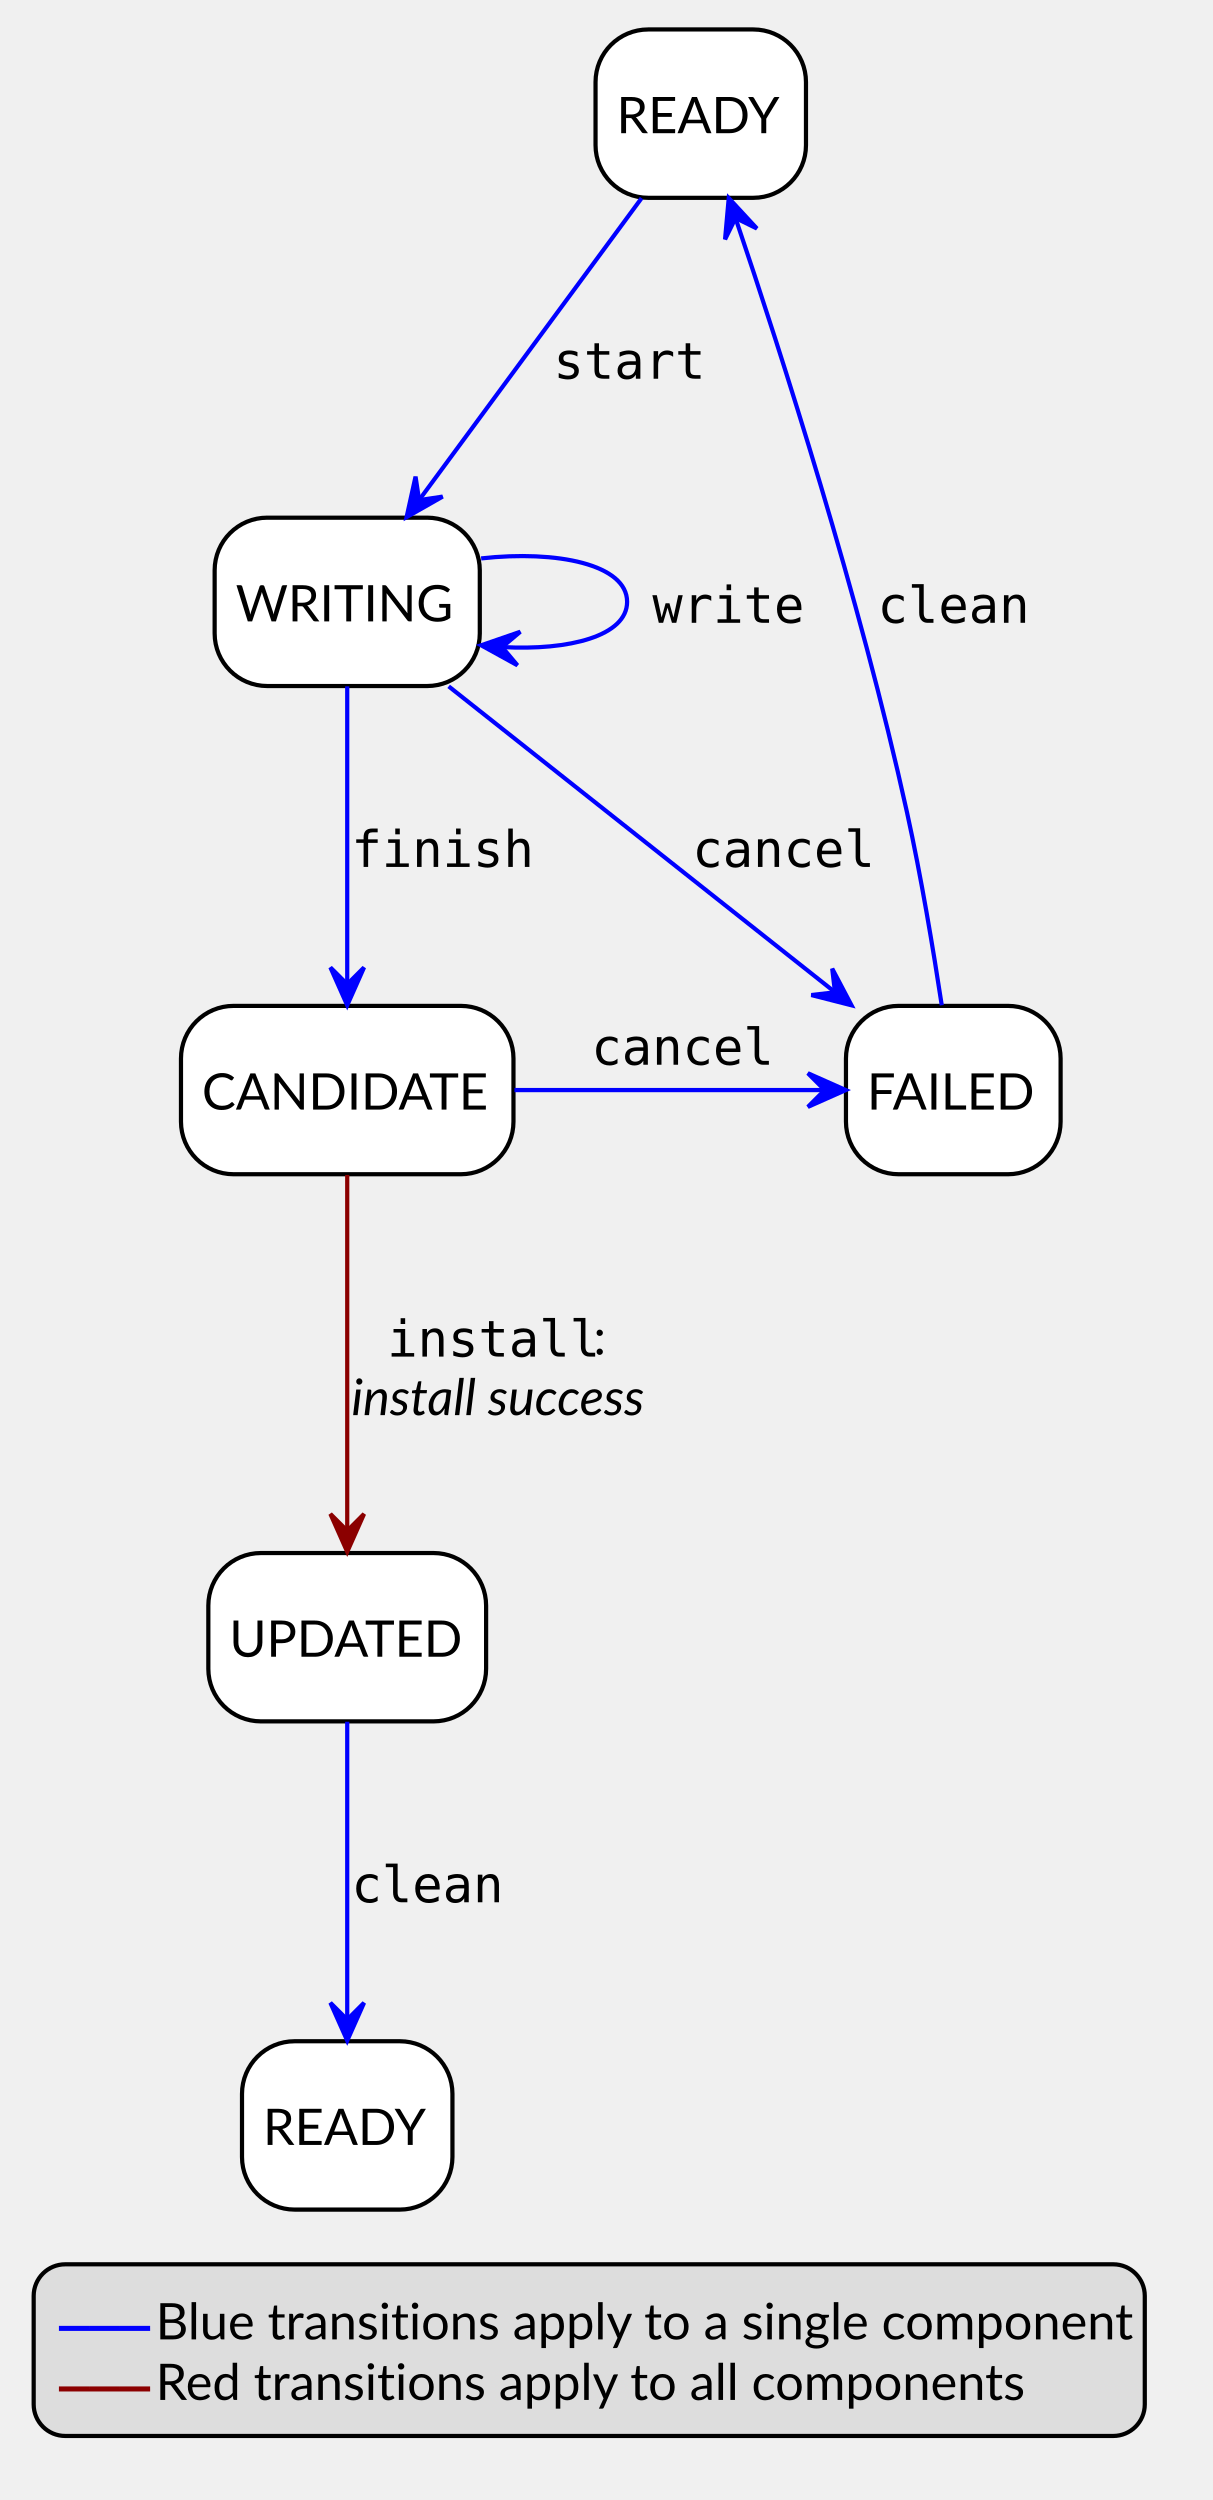
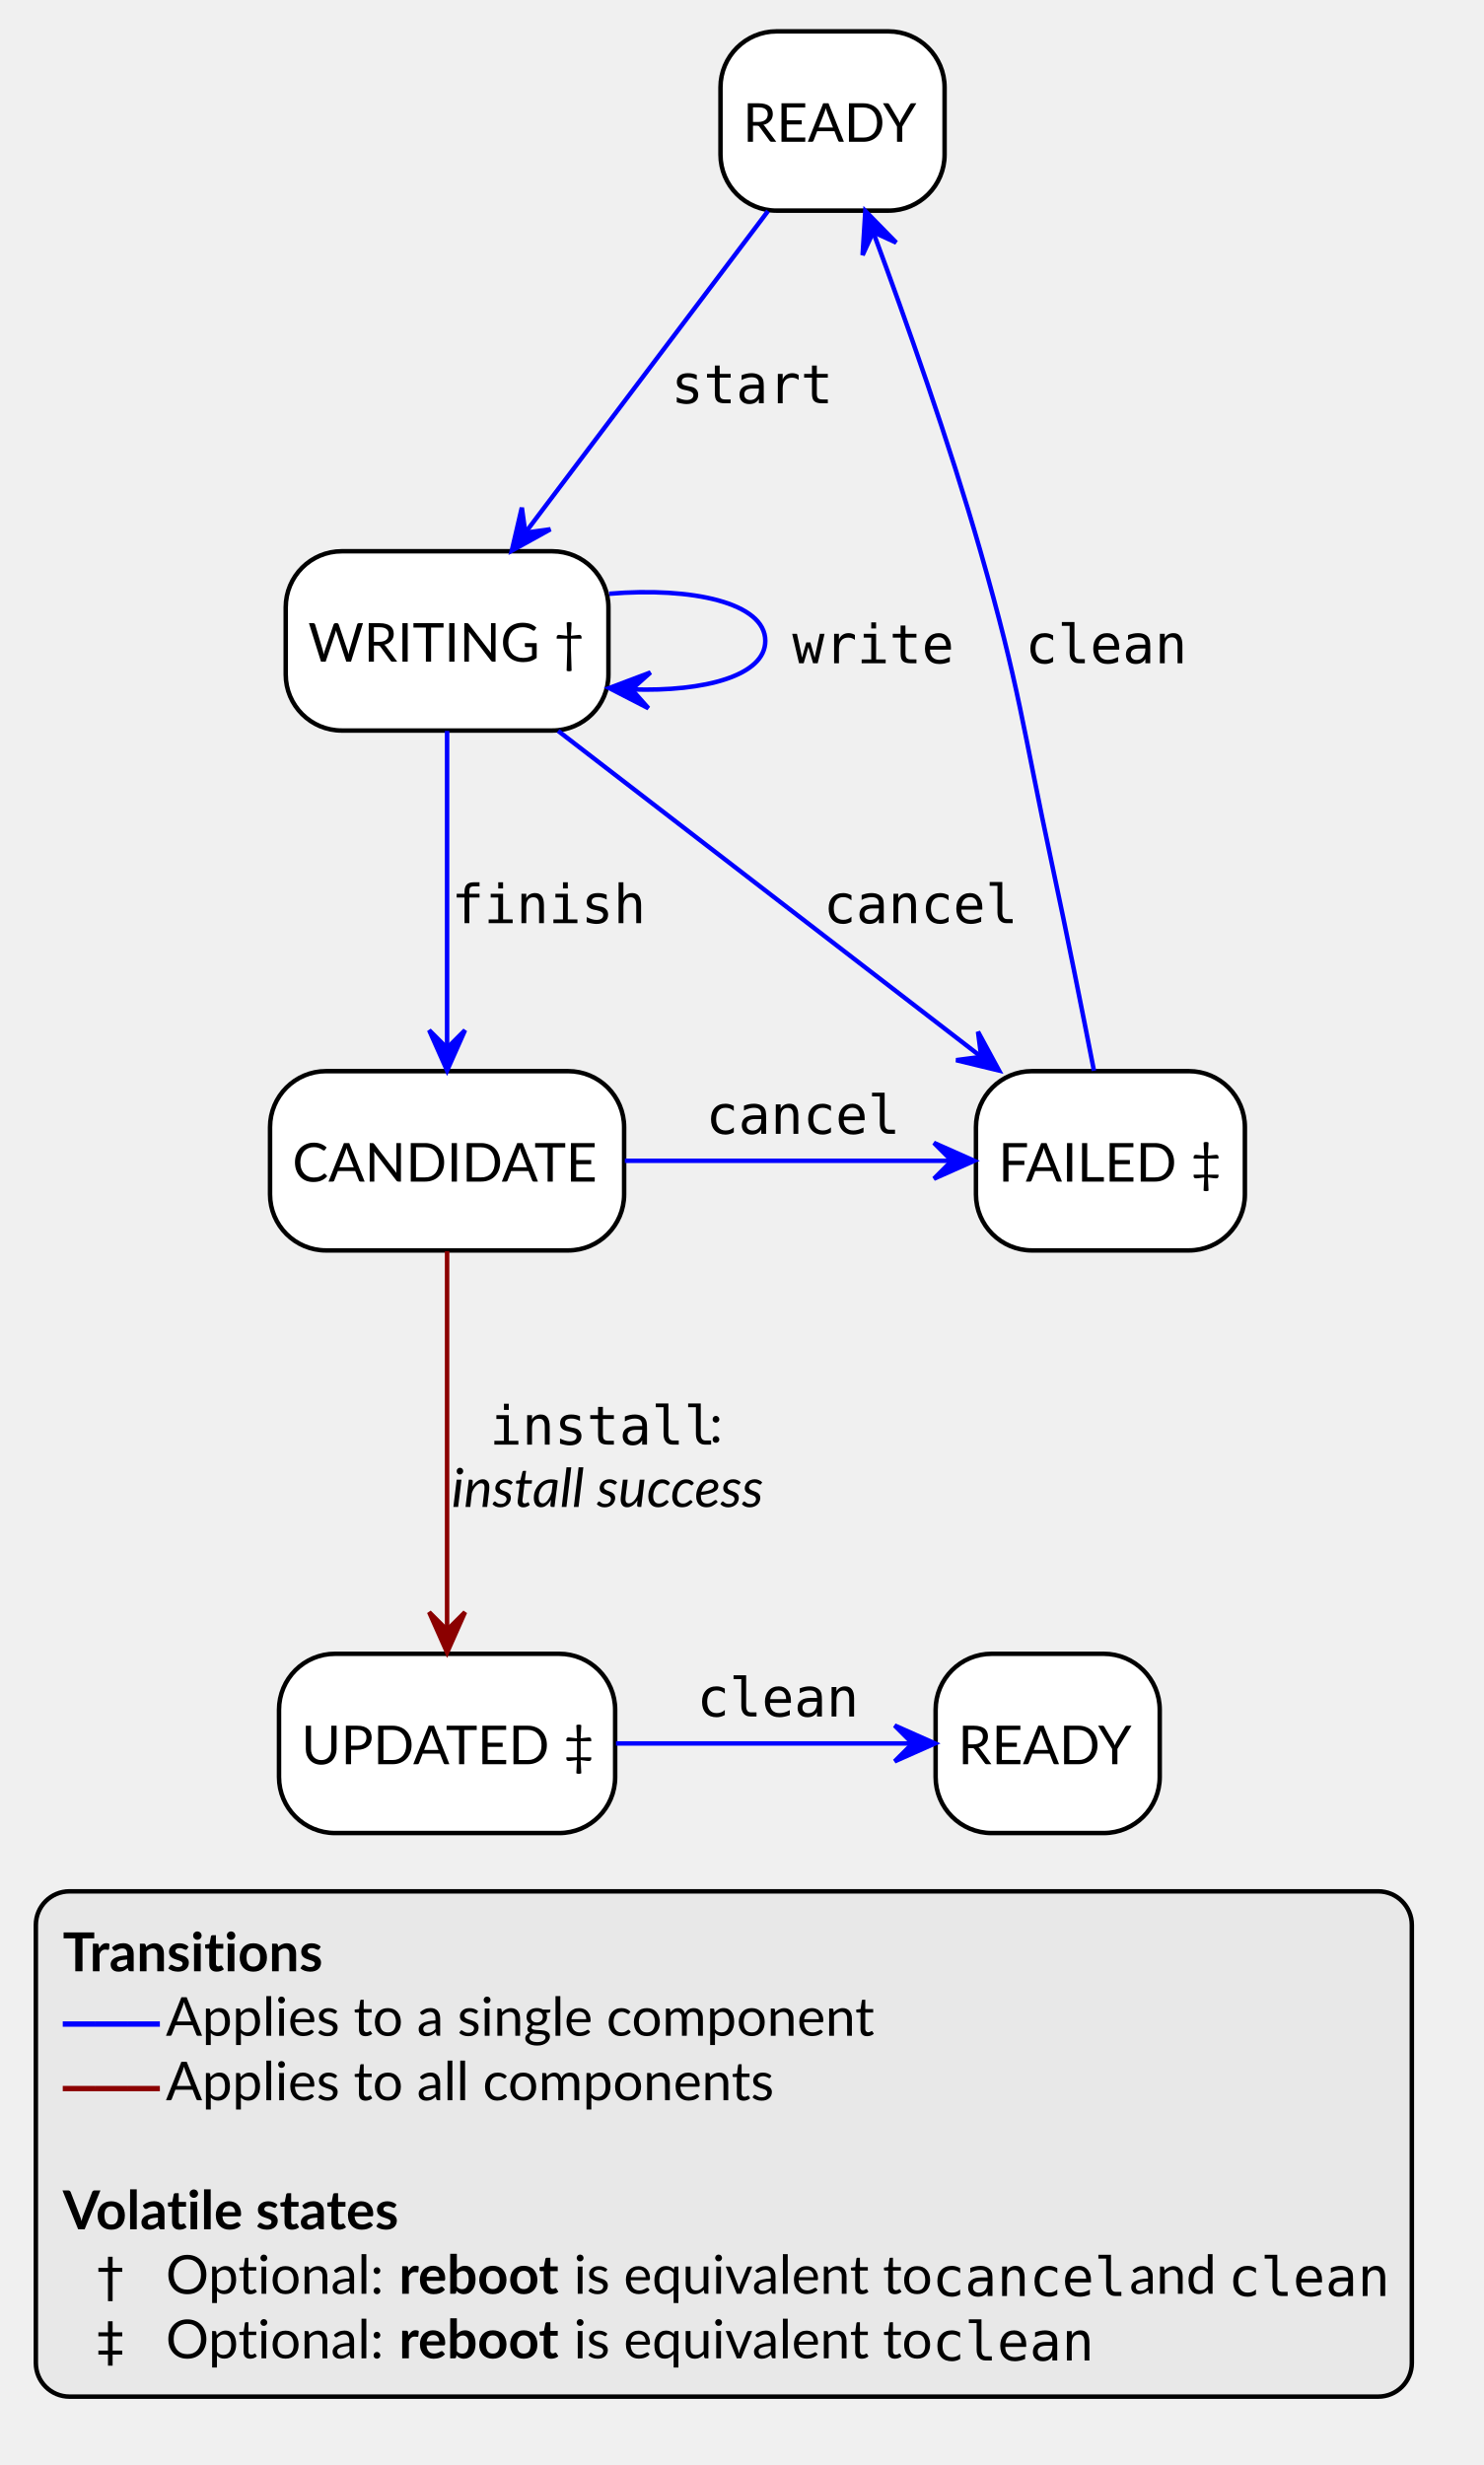
- <svg xmlns="http://www.w3.org/2000/svg" contentStyleType="text/css" height="594px" preserveAspectRatio="none" style="width:288px;height:594px;background:#FFFFFF;" version="1.1" viewBox="0 0 288 594" width="288px" zoomAndPan="magnify">
+ <svg xmlns="http://www.w3.org/2000/svg" contentStyleType="text/css" height="550px" preserveAspectRatio="none" style="width:331px;height:550px;background:#FFFFFF55;" version="1.1" viewBox="0 0 331 550" width="331px" zoomAndPan="magnify">
  <defs />
  <g>
-     <rect fill="#FFFFFF" height="40" rx="12.5" ry="12.5" style="stroke:#000000;stroke-width:1.0;" width="50" x="141.5" y="7" />
-     <text fill="#000000" font-family="Lato,sans-serif" font-size="12" lengthAdjust="spacing" textLength="40" x="146.5" y="31.641">READY</text>
-     <rect fill="#FFFFFF" height="40" rx="12.5" ry="12.5" style="stroke:#000000;stroke-width:1.0;" width="63" x="51" y="123" />
-     <text fill="#000000" font-family="Lato,sans-serif" font-size="12" lengthAdjust="spacing" textLength="53" x="56" y="147.641">WRITING</text>
-     <rect fill="#FFFFFF" height="40" rx="12.5" ry="12.5" style="stroke:#000000;stroke-width:1.0;" width="79" x="43" y="239" />
-     <text fill="#000000" font-family="Lato,sans-serif" font-size="12" lengthAdjust="spacing" textLength="69" x="48" y="263.641">CANDIDATE</text>
-     <rect fill="#FFFFFF" height="40" rx="12.5" ry="12.5" style="stroke:#000000;stroke-width:1.0;" width="51" x="201" y="239" />
-     <text fill="#000000" font-family="Lato,sans-serif" font-size="12" lengthAdjust="spacing" textLength="41" x="206" y="263.641">FAILED</text>
-     <rect fill="#FFFFFF" height="40" rx="12.5" ry="12.5" style="stroke:#000000;stroke-width:1.0;" width="66" x="49.5" y="369" />
-     <text fill="#000000" font-family="Lato,sans-serif" font-size="12" lengthAdjust="spacing" textLength="56" x="54.5" y="393.641">UPDATED</text>
-     <rect fill="#FFFFFF" height="40" rx="12.5" ry="12.5" style="stroke:#000000;stroke-width:1.0;" width="50" x="57.5" y="485" />
-     <text fill="#000000" font-family="Lato,sans-serif" font-size="12" lengthAdjust="spacing" textLength="40" x="62.5" y="509.641">READY</text>
+     <rect fill="#FFFFFF" height="40" rx="12.5" ry="12.5" style="stroke:#000000;stroke-width:1.0;" width="50" x="160.75" y="7" />
+     <text fill="#000000" font-family="Lato,sans-serif" font-size="12" lengthAdjust="spacing" textLength="40" x="165.75" y="31.641">READY</text>
+     <rect fill="#FFFFFF" height="40" rx="12.5" ry="12.5" style="stroke:#000000;stroke-width:1.0;" width="72" x="63.75" y="123" />
+     <text fill="#000000" font-family="Lato,sans-serif" font-size="12" lengthAdjust="spacing" textLength="62" x="68.75" y="147.641">WRITING †</text>
+     <rect fill="#FFFFFF" height="40" rx="12.5" ry="12.5" style="stroke:#000000;stroke-width:1.0;" width="79" x="60.25" y="239" />
+     <text fill="#000000" font-family="Lato,sans-serif" font-size="12" lengthAdjust="spacing" textLength="69" x="65.25" y="263.641">CANDIDATE</text>
+     <rect fill="#FFFFFF" height="40" rx="12.5" ry="12.5" style="stroke:#000000;stroke-width:1.0;" width="60" x="217.75" y="239" />
+     <text fill="#000000" font-family="Lato,sans-serif" font-size="12" lengthAdjust="spacing" textLength="50" x="222.75" y="263.641">FAILED ‡</text>
+     <rect fill="#FFFFFF" height="40" rx="12.5" ry="12.5" style="stroke:#000000;stroke-width:1.0;" width="75" x="62.25" y="369" />
+     <text fill="#000000" font-family="Lato,sans-serif" font-size="12" lengthAdjust="spacing" textLength="65" x="67.25" y="393.641">UPDATED ‡</text>
+     <rect fill="#FFFFFF" height="40" rx="12.5" ry="12.5" style="stroke:#000000;stroke-width:1.0;" width="50" x="208.75" y="369" />
+     <text fill="#000000" font-family="Lato,sans-serif" font-size="12" lengthAdjust="spacing" textLength="40" x="213.75" y="393.641">READY</text>
    <g id="link_Start_Writing">
-       <path d="M152.44,47.08 C137.9,66.81 115.19,97.63 99.62,118.76 " fill="none" id="Start-to-Writing" style="stroke:#0000FF;stroke-width:1.0;" />
-       <polygon fill="#0000FF" points="96.61,122.86,105.171,117.991,99.578,118.836,98.733,113.243,96.61,122.86" style="stroke:#0000FF;stroke-width:1.0;" />
-       <text fill="#000000" font-family="Consolas,Menlo,monospace" font-size="12" lengthAdjust="spacing" textLength="35" x="131.5" y="89.988">start</text>
+       <path d="M171.36,47.08 C156.47,66.81 133.22,97.63 117.28,118.76 " fill="none" id="Start-to-Writing" style="stroke:#0000FF;stroke-width:1.0;" />
+       <polygon fill="#0000FF" points="114.19,122.86,122.809,118.094,117.206,118.872,116.428,113.269,114.19,122.86" style="stroke:#0000FF;stroke-width:1.0;" />
+       <text fill="#000000" font-family="Consolas,Menlo,monospace" font-size="12" lengthAdjust="spacing" textLength="35" x="149.75" y="89.988">start</text>
    </g>
    <g id="link_Writing_Writing">
-       <path d="M114.32,132.68 C132.33,130.67 149,134.11 149,143 C149,151.06 135.31,154.64 119.33,153.74 " fill="none" id="Writing-to-Writing" style="stroke:#0000FF;stroke-width:1.0;" />
-       <polygon fill="#0000FF" points="114.32,153.32,122.944,158.076,119.302,153.748,123.629,150.106,114.32,153.32" style="stroke:#0000FF;stroke-width:1.0;" />
-       <text fill="#000000" font-family="Consolas,Menlo,monospace" font-size="12" lengthAdjust="spacing" textLength="35" x="155" y="147.988">write</text>
+       <path d="M135.92,132.48 C154.28,130.94 170.75,134.45 170.75,143 C170.75,150.75 157.23,154.36 141.02,153.82 " fill="none" id="Writing-to-Writing" style="stroke:#0000FF;stroke-width:1.0;" />
+       <polygon fill="#0000FF" points="135.92,153.52,144.676,158.028,140.912,153.806,145.134,150.042,135.92,153.52" style="stroke:#0000FF;stroke-width:1.0;" />
+       <text fill="#000000" font-family="Consolas,Menlo,monospace" font-size="12" lengthAdjust="spacing" textLength="35" x="176.75" y="147.988">write</text>
    </g>
    <g id="link_Writing_Candidate">
-       <path d="M82.5,163.08 C82.5,182.48 82.5,212.61 82.5,233.7 " fill="none" id="Writing-to-Candidate" style="stroke:#0000FF;stroke-width:1.0;" />
-       <polygon fill="#0000FF" points="82.5,238.86,86.5,229.86,82.5,233.86,78.5,229.86,82.5,238.86" style="stroke:#0000FF;stroke-width:1.0;" />
-       <text fill="#000000" font-family="Consolas,Menlo,monospace" font-size="12" lengthAdjust="spacing" textLength="42" x="83.5" y="205.988">finish</text>
+       <path d="M99.75,163.08 C99.75,182.48 99.75,212.61 99.75,233.7 " fill="none" id="Writing-to-Candidate" style="stroke:#0000FF;stroke-width:1.0;" />
+       <polygon fill="#0000FF" points="99.75,238.86,103.75,229.86,99.75,233.86,95.75,229.86,99.75,238.86" style="stroke:#0000FF;stroke-width:1.0;" />
+       <text fill="#000000" font-family="Consolas,Menlo,monospace" font-size="12" lengthAdjust="spacing" textLength="42" x="100.75" y="205.988">finish</text>
    </g>
    <g id="link_Writing_Failed">
-       <path d="M106.6,163.08 C131.83,183.06 171.43,214.4 198.15,235.55 " fill="none" id="Writing-to-Failed" style="stroke:#0000FF;stroke-width:1.0;" />
-       <polygon fill="#0000FF" points="202.32,238.86,197.733,230.145,198.395,235.763,192.777,236.425,202.32,238.86" style="stroke:#0000FF;stroke-width:1.0;" />
-       <text fill="#000000" font-family="Consolas,Menlo,monospace" font-size="12" lengthAdjust="spacing" textLength="42" x="164.5" y="205.988">cancel</text>
+       <path d="M124.52,163.08 C150.45,183.06 191.15,214.4 218.61,235.55 " fill="none" id="Writing-to-Failed" style="stroke:#0000FF;stroke-width:1.0;" />
+       <polygon fill="#0000FF" points="222.9,238.86,218.204,230.203,218.936,235.812,213.327,236.545,222.9,238.86" style="stroke:#0000FF;stroke-width:1.0;" />
+       <text fill="#000000" font-family="Consolas,Menlo,monospace" font-size="12" lengthAdjust="spacing" textLength="42" x="183.75" y="205.988">cancel</text>
    </g>
    <g id="link_Candidate_Updated">
-       <path d="M82.5,279.16 C82.5,301.69 82.5,339.11 82.5,363.67 " fill="none" id="Candidate-to-Updated" style="stroke:#8B0000;stroke-width:1.0;" />
-       <polygon fill="#8B0000" points="82.5,368.71,86.5,359.71,82.5,363.71,78.5,359.71,82.5,368.71" style="stroke:#8B0000;stroke-width:1.0;" />
-       <text fill="#000000" font-family="Consolas,Menlo,monospace" font-size="12" lengthAdjust="spacing" textLength="49" x="92" y="322.33">install</text>
-       <text fill="#000000" font-family="Lato,sans-serif" font-size="12" lengthAdjust="spacing" textLength="3" x="141" y="321.837">:</text>
-       <text fill="#000000" font-family="Lato,sans-serif" font-size="12" font-style="italic" lengthAdjust="spacing" textLength="69" x="83.5" y="336.23">install success</text>
+       <path d="M99.75,279.16 C99.75,301.69 99.75,339.11 99.75,363.67 " fill="none" id="Candidate-to-Updated" style="stroke:#8B0000;stroke-width:1.0;" />
+       <polygon fill="#8B0000" points="99.75,368.71,103.75,359.71,99.75,363.71,95.75,359.71,99.75,368.71" style="stroke:#8B0000;stroke-width:1.0;" />
+       <text fill="#000000" font-family="Consolas,Menlo,monospace" font-size="12" lengthAdjust="spacing" textLength="49" x="109.25" y="322.33">install</text>
+       <text fill="#000000" font-family="Lato,sans-serif" font-size="12" lengthAdjust="spacing" textLength="3" x="158.25" y="321.837">:</text>
+       <text fill="#000000" font-family="Lato,sans-serif" font-size="12" font-style="italic" lengthAdjust="spacing" textLength="69" x="100.75" y="336.23">install success</text>
    </g>
    <g id="link_Candidate_Failed">
-       <path d="M122.23,259 C145.5,259 174.45,259 195.94,259 " fill="none" id="Candidate-to-Failed" style="stroke:#0000FF;stroke-width:1.0;" />
-       <polygon fill="#0000FF" points="200.95,259,191.95,255,195.95,259,191.95,263,200.95,259" style="stroke:#0000FF;stroke-width:1.0;" />
-       <text fill="#000000" font-family="Consolas,Menlo,monospace" font-size="12" lengthAdjust="spacing" textLength="42" x="140.5" y="252.988">cancel</text>
+       <path d="M139.41,259 C162.08,259 190.28,259 212.22,259 " fill="none" id="Candidate-to-Failed" style="stroke:#0000FF;stroke-width:1.0;" />
+       <polygon fill="#0000FF" points="217.37,259,208.37,255,212.37,259,208.37,263,217.37,259" style="stroke:#0000FF;stroke-width:1.0;" />
+       <text fill="#000000" font-family="Consolas,Menlo,monospace" font-size="12" lengthAdjust="spacing" textLength="42" x="157.5" y="252.988">cancel</text>
    </g>
    <g id="link_Start_Failed">
-       <path d="M174.8,51.95 C185.57,83.8 204.3,142.03 215.5,193 C218.87,208.31 221.78,225.85 223.76,238.85 " fill="none" id="Start-backto-Failed" style="stroke:#0000FF;stroke-width:1.0;" />
-       <polygon fill="#0000FF" points="173.15,47.07,172.272,56.88,174.765,51.802,179.843,54.295,173.15,47.07" style="stroke:#0000FF;stroke-width:1.0;" />
-       <text fill="#000000" font-family="Consolas,Menlo,monospace" font-size="12" lengthAdjust="spacing" textLength="35" x="208.5" y="147.988">clean</text>
+       <path d="M194.99,52.24 C202.06,71.29 211.75,98.61 218.75,123 C227.55,153.67 228.06,161.79 234.75,193 C238.05,208.42 241.54,225.95 244.08,238.92 " fill="none" id="Start-backto-Failed" style="stroke:#0000FF;stroke-width:1.0;" />
+       <polygon fill="#0000FF" points="193.07,47.09,192.458,56.92,194.813,51.776,199.957,54.131,193.07,47.09" style="stroke:#0000FF;stroke-width:1.0;" />
+       <text fill="#000000" font-family="Consolas,Menlo,monospace" font-size="12" lengthAdjust="spacing" textLength="35" x="228.75" y="147.988">clean</text>
    </g>
    <g id="link_Updated_End">
-       <path d="M82.5,409.08 C82.5,428.48 82.5,458.61 82.5,479.7 " fill="none" id="Updated-to-End" style="stroke:#0000FF;stroke-width:1.0;" />
-       <polygon fill="#0000FF" points="82.5,484.86,86.5,475.86,82.5,479.86,78.5,475.86,82.5,484.86" style="stroke:#0000FF;stroke-width:1.0;" />
-       <text fill="#000000" font-family="Consolas,Menlo,monospace" font-size="12" lengthAdjust="spacing" textLength="35" x="83.5" y="451.988">clean</text>
+       <path d="M137.43,389 C158.24,389 183.74,389 203.27,389 " fill="none" id="Updated-to-End" style="stroke:#0000FF;stroke-width:1.0;" />
+       <polygon fill="#0000FF" points="208.61,389,199.61,385,203.61,389,199.61,393,208.61,389" style="stroke:#0000FF;stroke-width:1.0;" />
+       <text fill="#000000" font-family="Consolas,Menlo,monospace" font-size="12" lengthAdjust="spacing" textLength="35" x="155.5" y="382.988">clean</text>
    </g>
-     <rect fill="#DDDDDD" height="40.784" id="_legend" rx="7.5" ry="7.5" style="stroke:#000000;stroke-width:1.0;" width="264" x="8" y="538" />
-     <text fill="#0000FF" font-family="Consolas,Menlo,monospace" font-size="12" lengthAdjust="spacing" text-decoration="line-through" textLength="21" x="14" y="556.33">———</text>
-     <text fill="#000000" font-family="Lato,sans-serif" font-size="12" lengthAdjust="spacing" textLength="229" x="37" y="555.837">Blue transitions apply to a single component</text>
-     <text fill="#8B0000" font-family="Consolas,Menlo,monospace" font-size="12" lengthAdjust="spacing" text-decoration="line-through" textLength="21" x="14" y="570.722">———</text>
-     <text fill="#000000" font-family="Lato,sans-serif" font-size="12" lengthAdjust="spacing" textLength="205" x="37" y="570.23">Red transitions apply to all components</text>
+     <rect fill="#E8E8E8" height="112.745" id="_legend" rx="7.5" ry="7.5" style="stroke:#000000;stroke-width:1.0;" width="307" x="8" y="422" />
+     <text fill="#000000" font-family="Lato,sans-serif" font-size="12" font-weight="bold" lengthAdjust="spacing" textLength="60" x="14" y="439.837">Transitions</text>
+     <text fill="#0000FF" font-family="Consolas,Menlo,monospace" font-size="12" lengthAdjust="spacing" text-decoration="line-through" textLength="21" x="14" y="454.722">———</text>
+     <text fill="#000000" font-family="Lato,sans-serif" font-size="12" lengthAdjust="spacing" textLength="155" x="37" y="454.23">Applies to a single component</text>
+     <text fill="#8B0000" font-family="Consolas,Menlo,monospace" font-size="12" lengthAdjust="spacing" text-decoration="line-through" textLength="21" x="14" y="469.114">———</text>
+     <text fill="#000000" font-family="Lato,sans-serif" font-size="12" lengthAdjust="spacing" textLength="134" x="37" y="468.622">Applies to all components</text>
+     <text fill="#000000" font-family="Lato,sans-serif" font-size="12" lengthAdjust="spacing" textLength="2" x="14" y="483.014"> </text>
+     <text fill="#000000" font-family="Lato,sans-serif" font-size="12" font-weight="bold" lengthAdjust="spacing" textLength="76" x="14" y="497.406">Volatile states</text>
+     <text fill="#000000" font-family="Consolas,Menlo,monospace" font-size="12" lengthAdjust="spacing" textLength="7" x="21" y="512.29">†</text>
+     <text fill="#000000" font-family="Lato,sans-serif" font-size="12" lengthAdjust="spacing" textLength="50" x="37" y="511.798">Optional:</text>
+     <text fill="#000000" font-family="Lato,sans-serif" font-size="12" font-weight="bold" lengthAdjust="spacing" textLength="37" x="89" y="511.798">reboot</text>
+     <text fill="#000000" font-family="Lato,sans-serif" font-size="12" lengthAdjust="spacing" textLength="78" x="128" y="511.798">is equivalent to</text>
+     <text fill="#000000" font-family="Consolas,Menlo,monospace" font-size="12" lengthAdjust="spacing" textLength="42" x="208" y="512.29">cancel</text>
+     <text fill="#000000" font-family="Lato,sans-serif" font-size="12" lengthAdjust="spacing" textLength="20" x="252" y="511.798">and</text>
+     <text fill="#000000" font-family="Consolas,Menlo,monospace" font-size="12" lengthAdjust="spacing" textLength="35" x="274" y="512.29">clean</text>
+     <text fill="#000000" font-family="Consolas,Menlo,monospace" font-size="12" lengthAdjust="spacing" textLength="7" x="21" y="526.682">‡</text>
+     <text fill="#000000" font-family="Lato,sans-serif" font-size="12" lengthAdjust="spacing" textLength="50" x="37" y="526.19">Optional:</text>
+     <text fill="#000000" font-family="Lato,sans-serif" font-size="12" font-weight="bold" lengthAdjust="spacing" textLength="37" x="89" y="526.19">reboot</text>
+     <text fill="#000000" font-family="Lato,sans-serif" font-size="12" lengthAdjust="spacing" textLength="78" x="128" y="526.19">is equivalent to</text>
+     <text fill="#000000" font-family="Consolas,Menlo,monospace" font-size="12" lengthAdjust="spacing" textLength="35" x="208" y="526.682">clean</text>
  </g>
</svg>
